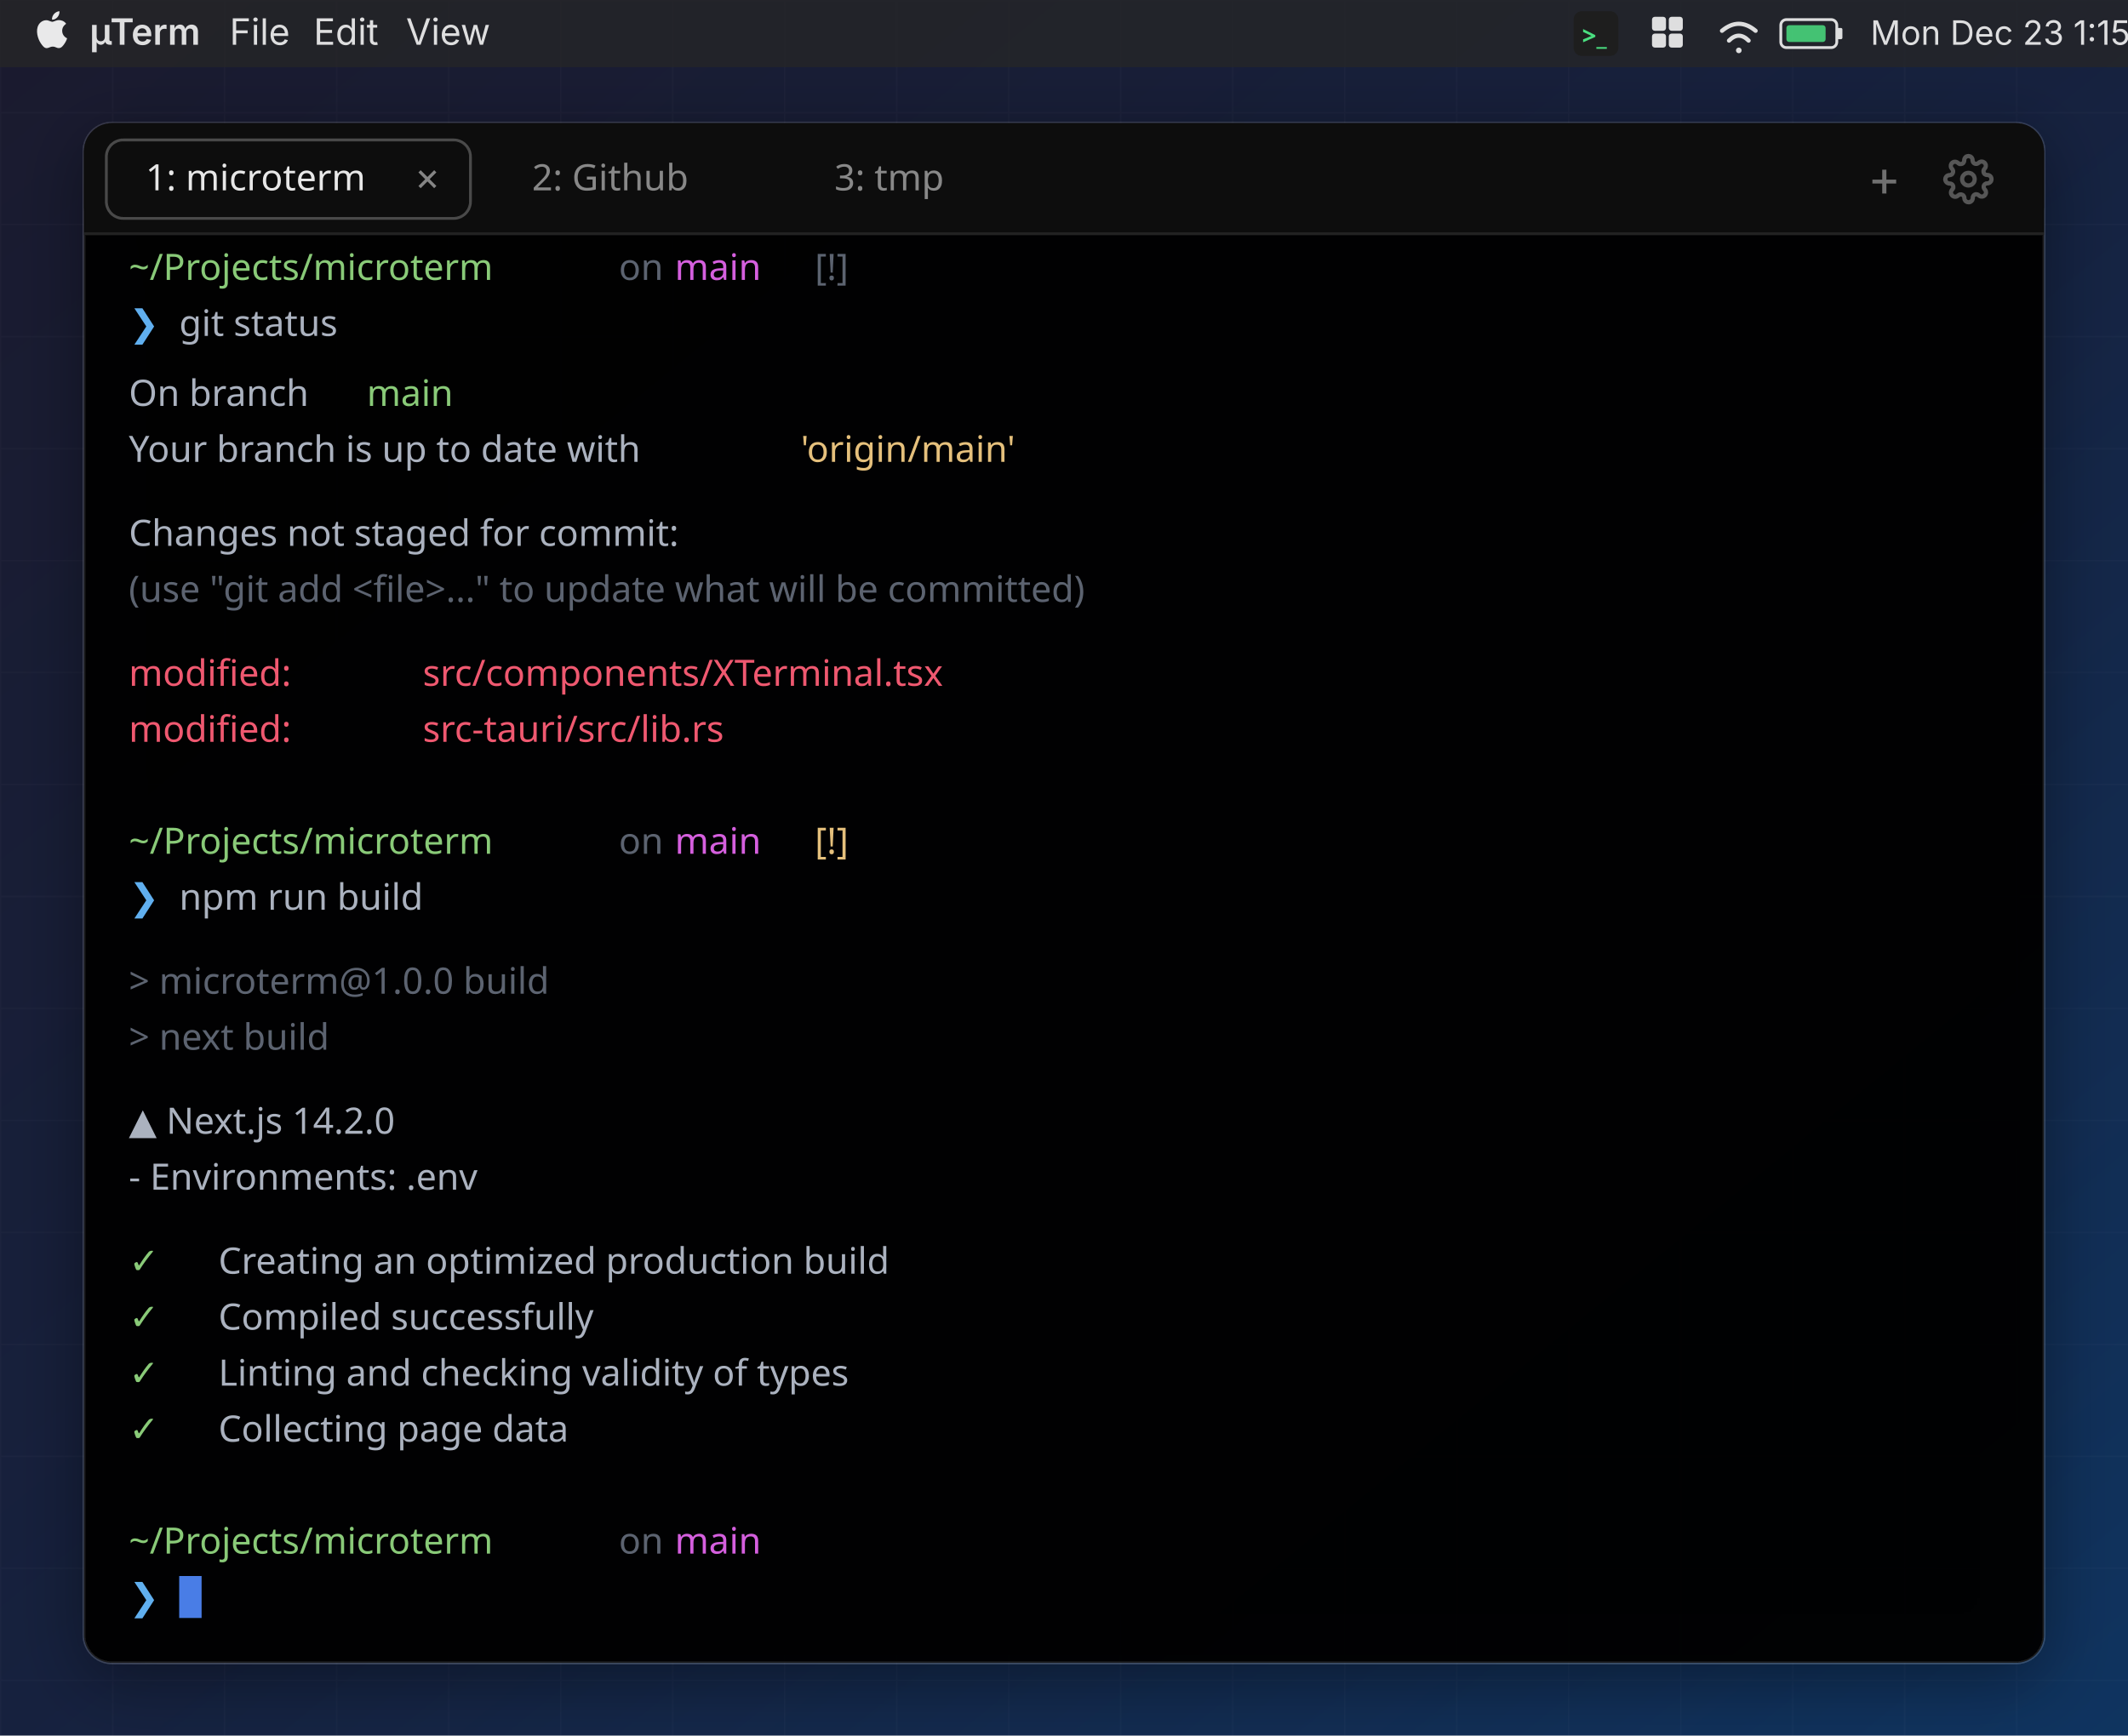
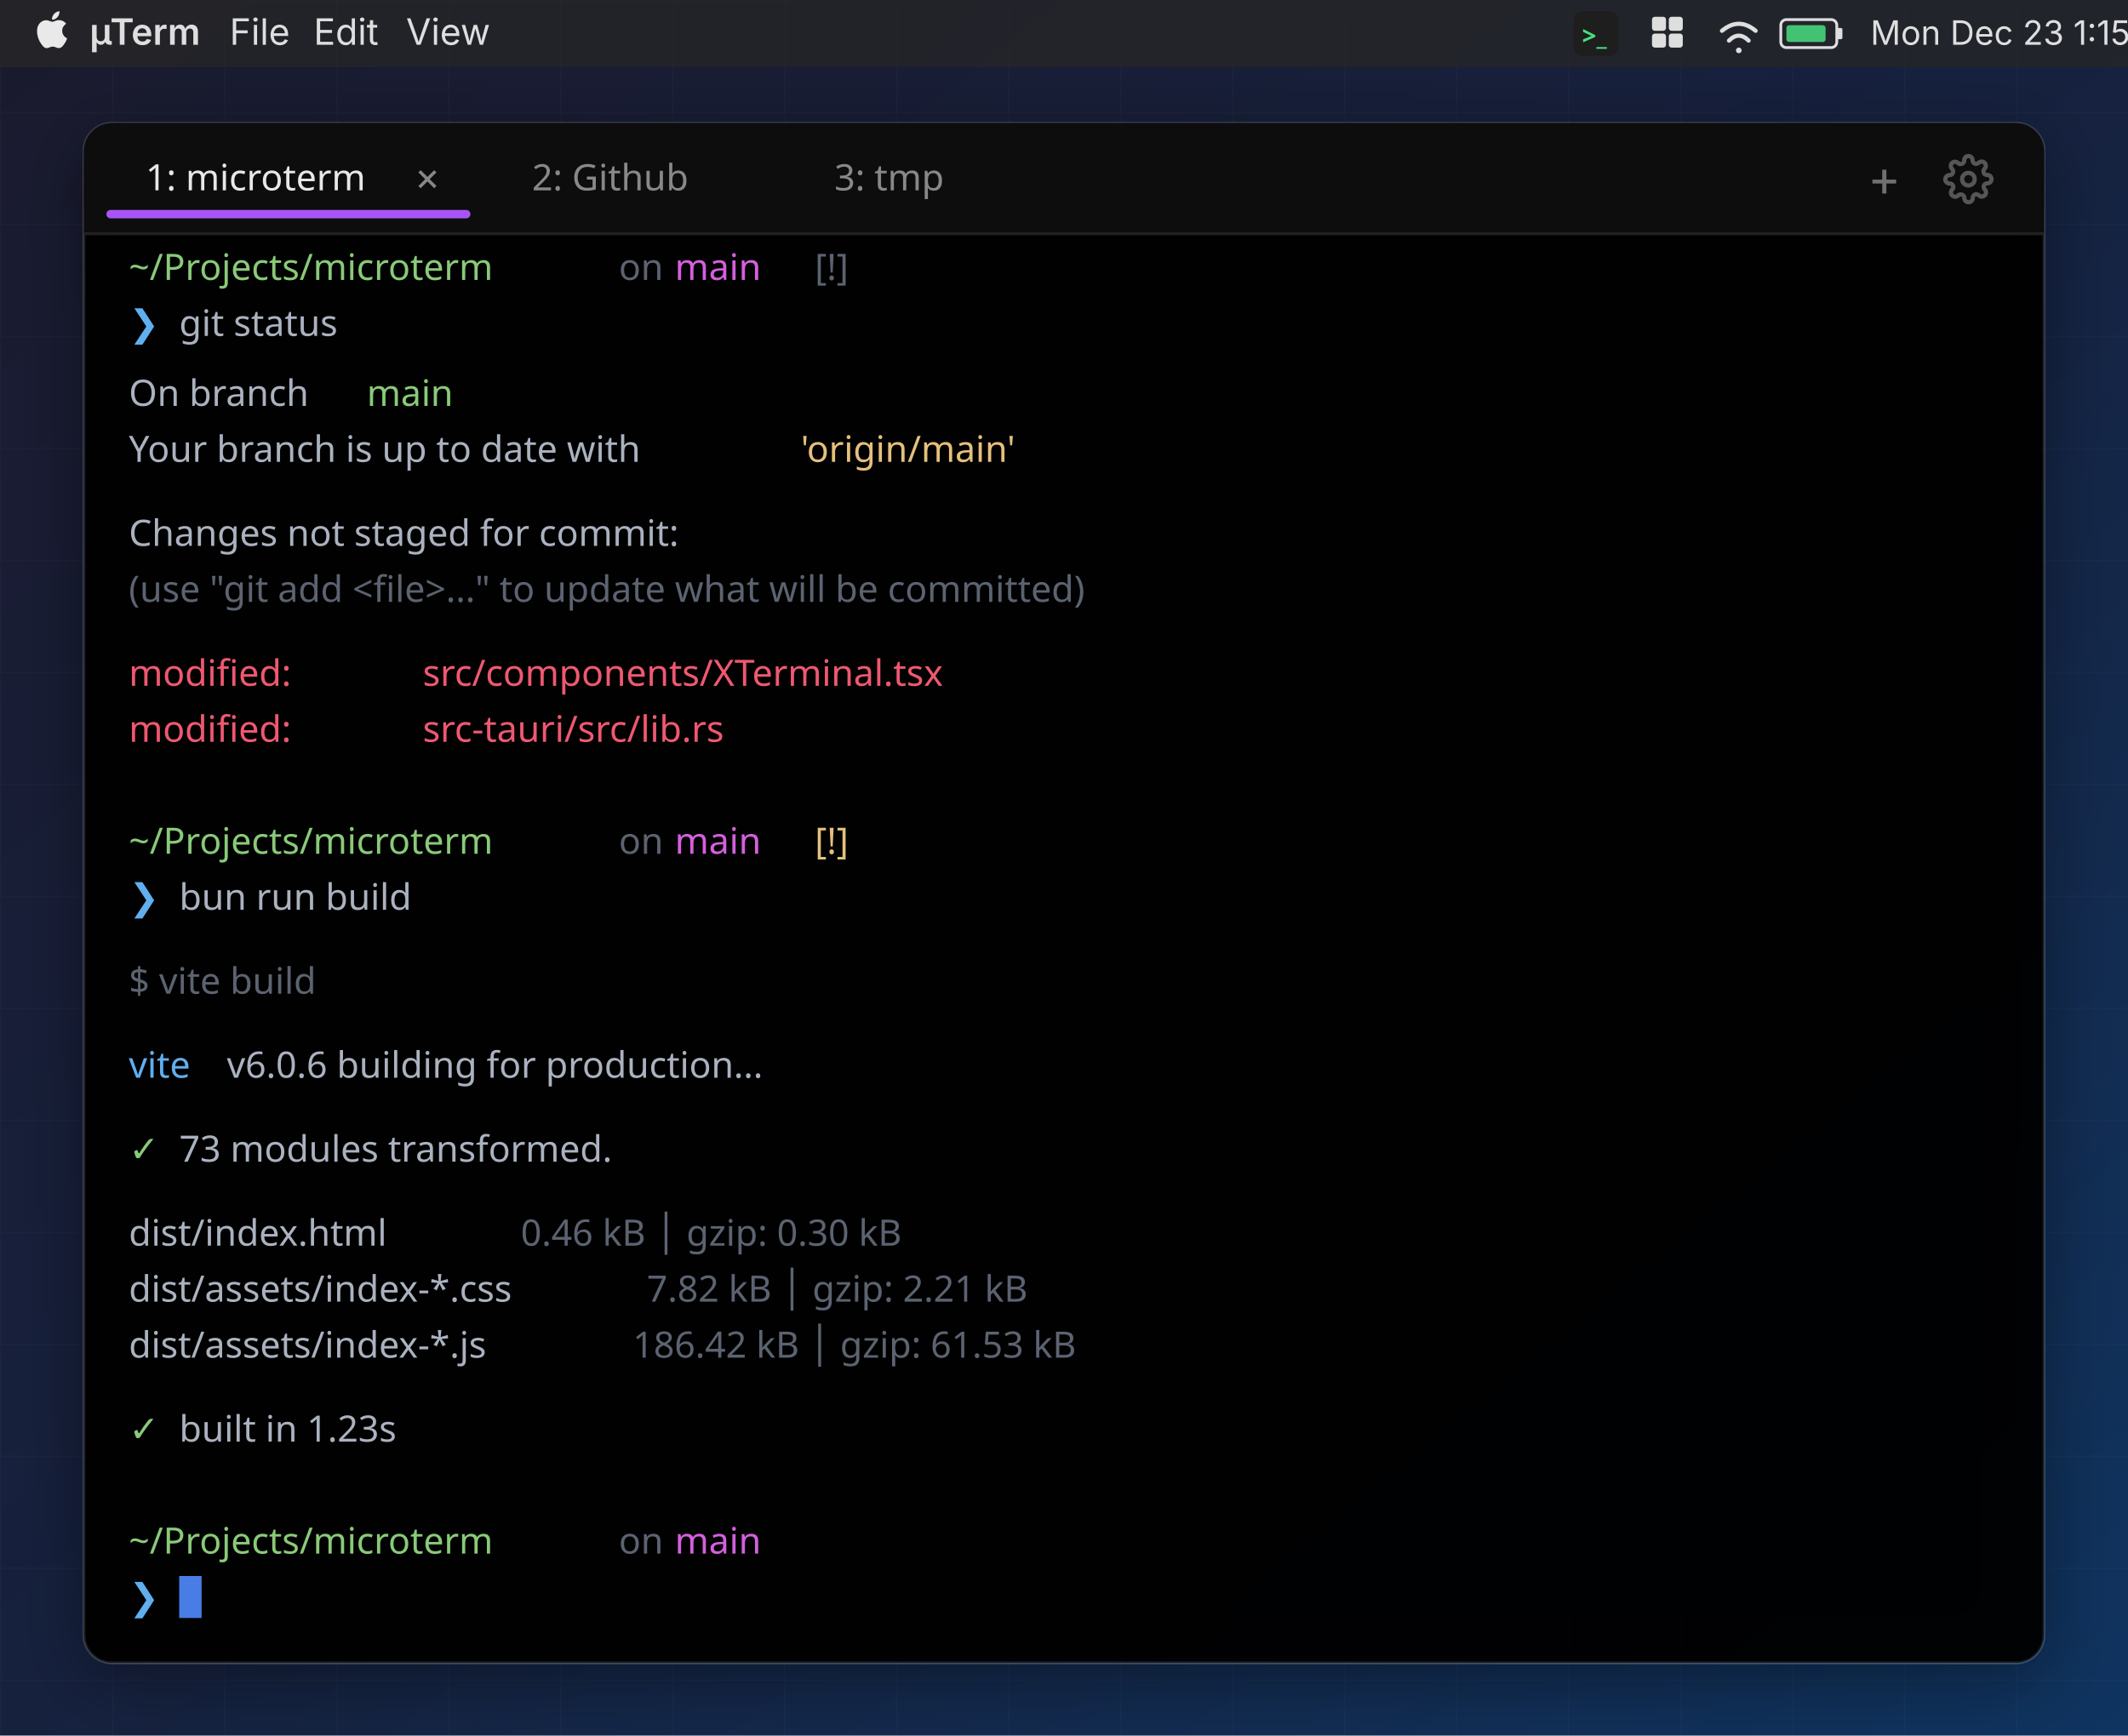
<svg xmlns="http://www.w3.org/2000/svg" viewBox="0 0 760 620" fill="none">
  <defs>
    <linearGradient id="desktopBg" x1="0%" y1="0%" x2="100%" y2="100%">
      <stop offset="0%" style="stop-color:#1a1a2e" />
      <stop offset="50%" style="stop-color:#16213e" />
      <stop offset="100%" style="stop-color:#0f3460" />
    </linearGradient>
    <filter id="windowShadow" x="-10%" y="-10%" width="120%" height="120%">
      <feDropShadow dx="0" dy="6" stdDeviation="12" flood-color="#000" flood-opacity="0.4" />
    </filter>
    <filter id="iconGlow">
      <feGaussianBlur stdDeviation="2" result="blur" />
      <feMerge>
        <feMergeNode in="blur" />
        <feMergeNode in="SourceGraphic" />
      </feMerge>
    </filter>
  </defs>
  <rect width="760" height="620" fill="url(#desktopBg)" />
  <pattern id="grid" width="40" height="40" patternUnits="userSpaceOnUse">
    <path d="M 40 0 L 0 0 0 40" fill="none" stroke="rgba(255,255,255,0.02)" stroke-width="1" />
  </pattern>
  <rect width="760" height="620" fill="url(#grid)" />
  <rect x="0" y="0" width="760" height="24" fill="rgba(38,38,38,0.75)" />
  <g transform="translate(12, 4)">
    <path d="M12.152 6.896c-.948 0-2.415-1.078-3.96-1.04-2.04.027-3.91 1.183-4.961 3.014-2.117 3.675-.546 9.103 1.519 12.09 1.013 1.454 2.208 3.09 3.792 3.039 1.52-.065 2.09-.987 3.935-.987 1.831 0 2.35.987 3.96.948 1.637-.026 2.676-1.48 3.676-2.948 1.156-1.688 1.636-3.325 1.662-3.415-.039-.013-3.182-1.221-3.22-4.857-.026-3.04 2.48-4.494 2.597-4.559-1.429-2.09-3.623-2.324-4.39-2.376-2-.156-3.675 1.09-4.61 1.09zM15.53 3.83c.843-1.012 1.4-2.427 1.245-3.83-1.207.052-2.662.805-3.532 1.818-.78.896-1.454 2.338-1.273 3.714 1.338.104 2.715-.688 3.559-1.701" fill="#fff" opacity="0.9" transform="scale(0.55)" />
  </g>
  <text x="32" y="16" font-family="-apple-system, SF Pro Text, system-ui" font-size="13" font-weight="600" fill="#fff" opacity="0.85">µTerm</text>
  <text x="82" y="16" font-family="-apple-system, SF Pro Text, system-ui" font-size="13" fill="#fff" opacity="0.85">File</text>
  <text x="112" y="16" font-family="-apple-system, SF Pro Text, system-ui" font-size="13" fill="#fff" opacity="0.85">Edit</text>
  <text x="145" y="16" font-family="-apple-system, SF Pro Text, system-ui" font-size="13" fill="#fff" opacity="0.85">View</text>
  <g transform="translate(562, 4)">
    <rect x="0" y="0" width="16" height="16" rx="3" fill="#1e1e1e" />
    <text x="3" y="12" font-family="SF Mono, Menlo" font-size="9" fill="#4ade80" font-weight="600">&gt;_</text>
  </g>
  <g transform="translate(590, 6)" opacity="0.85">
    <rect x="0" y="0" width="5" height="5" rx="1" fill="#fff" />
    <rect x="6" y="0" width="5" height="5" rx="1" fill="#fff" />
    <rect x="0" y="6" width="5" height="5" rx="1" fill="#fff" />
    <rect x="6" y="6" width="5" height="5" rx="1" fill="#fff" />
  </g>
  <g transform="translate(614, 5)" opacity="0.85">
    <path d="M7 13 L7 13" stroke="#fff" stroke-width="2" stroke-linecap="round" />
    <path d="M3.5 9.5 Q7 6 10.5 9.5" fill="none" stroke="#fff" stroke-width="1.5" stroke-linecap="round" />
    <path d="M1 6 Q7 1 13 6" fill="none" stroke="#fff" stroke-width="1.5" stroke-linecap="round" />
  </g>
  <g transform="translate(636, 7)" opacity="0.85">
    <rect x="0" y="0" width="20" height="10" rx="2" fill="none" stroke="#fff" stroke-width="1" />
    <rect x="20" y="3" width="2" height="4" rx="0.5" fill="#fff" />
    <rect x="2" y="2" width="14" height="6" rx="1" fill="#4ade80" />
  </g>
  <text x="668" y="16" font-family="-apple-system, SF Pro Text, system-ui" font-size="12" fill="#fff" opacity="0.85">Mon Dec 23  1:15 PM</text>
  <g transform="translate(30, 44)" filter="url(#windowShadow)">
    <rect width="700" height="550" rx="10" fill="rgba(0,0,0,0.95)" />
    <rect width="700" height="550" rx="10" fill="none" stroke="rgba(255,255,255,0.1)" stroke-width="1" />
    <rect x="0" y="0" width="700" height="40" rx="10" fill="#101010" />
    <rect x="0" y="10" width="700" height="30" fill="#101010" />
    <rect x="0" y="39" width="700" height="1" fill="rgba(255,255,255,0.08)" />
    <g transform="translate(8, 6)">
-       <rect width="130" height="28" rx="6" fill="rgba(0,0,0,0.4)" stroke="rgba(255,255,255,0.25)" stroke-width="1" />
+       <rect width="130" height="28" rx="0" fill="transparent" />
      <text x="14" y="18" font-family="SF Mono, Monaco, Menlo" font-size="13" fill="rgba(255,255,255,0.9)">1: microterm</text>
      <text x="110" y="18" font-family="-apple-system, system-ui" font-size="14" fill="rgba(255,255,255,0.5)">×</text>
+       <rect x="0" y="25" width="130" height="3" rx="1.5" fill="#a855f7" />
    </g>
    <g transform="translate(146, 6)">
-       <rect width="100" height="28" rx="6" fill="transparent" stroke="transparent" stroke-width="1" />
+       <rect width="100" height="28" rx="0" fill="transparent" />
      <text x="14" y="18" font-family="SF Mono, Monaco, Menlo" font-size="13" fill="rgba(255,255,255,0.5)">2: Github</text>
    </g>
    <g transform="translate(254, 6)">
-       <rect width="80" height="28" rx="6" fill="transparent" stroke="transparent" stroke-width="1" />
+       <rect width="80" height="28" rx="0" fill="transparent" />
      <text x="14" y="18" font-family="SF Mono, Monaco, Menlo" font-size="13" fill="rgba(255,255,255,0.5)">3: tmp</text>
    </g>
    <g transform="translate(628, 6)">
      <rect width="28" height="28" rx="6" fill="transparent" />
      <text x="9" y="20" font-family="-apple-system, system-ui" font-size="18" fill="rgba(255,255,255,0.4)">+</text>
    </g>
    <g transform="translate(664, 11)" opacity="0.3">
      <svg viewBox="0 0 24 24" width="18" height="18" fill="none" stroke="#fff" stroke-width="2" stroke-linecap="round" stroke-linejoin="round">
        <circle cx="12" cy="12" r="3" />
        <path d="M19.4 15a1.65 1.65 0 0 0 .33 1.82l.06.06a2 2 0 0 1 0 2.83 2 2 0 0 1-2.83 0l-.06-.06a1.65 1.65 0 0 0-1.82-.33 1.65 1.65 0 0 0-1 1.51V21a2 2 0 0 1-2 2 2 2 0 0 1-2-2v-.09A1.65 1.65 0 0 0 9 19.4a1.65 1.65 0 0 0-1.82.33l-.06.06a2 2 0 0 1-2.83 0 2 2 0 0 1 0-2.83l.06-.06a1.65 1.65 0 0 0 .33-1.82 1.65 1.65 0 0 0-1.51-1H3a2 2 0 0 1-2-2 2 2 0 0 1 2-2h.09A1.65 1.65 0 0 0 4.6 9a1.65 1.65 0 0 0-.33-1.82l-.06-.06a2 2 0 0 1 0-2.83 2 2 0 0 1 2.83 0l.06.06a1.65 1.65 0 0 0 1.82.33H9a1.65 1.65 0 0 0 1-1.51V3a2 2 0 0 1 2-2 2 2 0 0 1 2 2v.09a1.65 1.65 0 0 0 1 1.51 1.65 1.65 0 0 0 1.82-.33l.06-.06a2 2 0 0 1 2.83 0 2 2 0 0 1 0 2.83l-.06.06a1.65 1.65 0 0 0-.33 1.82V9a1.65 1.65 0 0 0 1.51 1H21a2 2 0 0 1 2 2 2 2 0 0 1-2 2h-.09a1.65 1.65 0 0 0-1.51 1z" />
      </svg>
    </g>
    <g transform="translate(16, 56)">
      <text y="0" font-family="SF Mono, Monaco, Menlo" font-size="13" fill="#89ca78">~/Projects/microterm</text>
      <text y="0" x="175" font-family="SF Mono, Monaco, Menlo" font-size="13" fill="#5c6370">on</text>
      <text y="0" x="195" font-family="SF Mono, Monaco, Menlo" font-size="13" fill="#d55fde"> main</text>
      <text y="0" x="245" font-family="SF Mono, Monaco, Menlo" font-size="13" fill="#5c6370">[!]</text>
      <text y="20" font-family="SF Mono, Monaco, Menlo" font-size="13" fill="#61afef">❯</text>
      <text y="20" x="18" font-family="SF Mono, Monaco, Menlo" font-size="13" fill="#abb2bf">git status</text>
      <text y="45" font-family="SF Mono, Monaco, Menlo" font-size="13" fill="#abb2bf">On branch </text>
      <text y="45" x="85" font-family="SF Mono, Monaco, Menlo" font-size="13" fill="#89ca78">main</text>
      <text y="65" font-family="SF Mono, Monaco, Menlo" font-size="13" fill="#abb2bf">Your branch is up to date with </text>
      <text y="65" x="240" font-family="SF Mono, Monaco, Menlo" font-size="13" fill="#e5c07b">'origin/main'</text>
      <text y="95" font-family="SF Mono, Monaco, Menlo" font-size="13" fill="#abb2bf">Changes not staged for commit:</text>
      <text y="115" font-family="SF Mono, Monaco, Menlo" font-size="13" fill="#5c6370">  (use "git add &lt;file&gt;..." to update what will be committed)</text>
      <text y="145" font-family="SF Mono, Monaco, Menlo" font-size="13" fill="#ef596f">        modified:</text>
      <text y="145" x="105" font-family="SF Mono, Monaco, Menlo" font-size="13" fill="#ef596f">src/components/XTerminal.tsx</text>
      <text y="165" font-family="SF Mono, Monaco, Menlo" font-size="13" fill="#ef596f">        modified:</text>
      <text y="165" x="105" font-family="SF Mono, Monaco, Menlo" font-size="13" fill="#ef596f">src-tauri/src/lib.rs</text>
      <text y="205" font-family="SF Mono, Monaco, Menlo" font-size="13" fill="#89ca78">~/Projects/microterm</text>
      <text y="205" x="175" font-family="SF Mono, Monaco, Menlo" font-size="13" fill="#5c6370">on</text>
      <text y="205" x="195" font-family="SF Mono, Monaco, Menlo" font-size="13" fill="#d55fde"> main</text>
      <text y="205" x="245" font-family="SF Mono, Monaco, Menlo" font-size="13" fill="#e5c07b">[!]</text>
      <text y="225" font-family="SF Mono, Monaco, Menlo" font-size="13" fill="#61afef">❯</text>
-       <text y="225" x="18" font-family="SF Mono, Monaco, Menlo" font-size="13" fill="#abb2bf">npm run build</text>
-       <text y="255" font-family="SF Mono, Monaco, Menlo" font-size="13" fill="#5c6370">&gt; microterm@1.0.0 build</text>
-       <text y="275" font-family="SF Mono, Monaco, Menlo" font-size="13" fill="#5c6370">&gt; next build</text>
-       <text y="305" font-family="SF Mono, Monaco, Menlo" font-size="13" fill="#abb2bf">   ▲ Next.js 14.2.0</text>
-       <text y="325" font-family="SF Mono, Monaco, Menlo" font-size="13" fill="#abb2bf">   - Environments: .env</text>
-       <text y="355" font-family="SF Mono, Monaco, Menlo" font-size="13" fill="#89ca78">   ✓</text>
-       <text y="355" x="32" font-family="SF Mono, Monaco, Menlo" font-size="13" fill="#abb2bf">Creating an optimized production build</text>
-       <text y="375" font-family="SF Mono, Monaco, Menlo" font-size="13" fill="#89ca78">   ✓</text>
-       <text y="375" x="32" font-family="SF Mono, Monaco, Menlo" font-size="13" fill="#abb2bf">Compiled successfully</text>
-       <text y="395" font-family="SF Mono, Monaco, Menlo" font-size="13" fill="#89ca78">   ✓</text>
-       <text y="395" x="32" font-family="SF Mono, Monaco, Menlo" font-size="13" fill="#abb2bf">Linting and checking validity of types</text>
-       <text y="415" font-family="SF Mono, Monaco, Menlo" font-size="13" fill="#89ca78">   ✓</text>
-       <text y="415" x="32" font-family="SF Mono, Monaco, Menlo" font-size="13" fill="#abb2bf">Collecting page data</text>
+       <text y="225" x="18" font-family="SF Mono, Monaco, Menlo" font-size="13" fill="#abb2bf">bun run build</text>
+       <text y="255" font-family="SF Mono, Monaco, Menlo" font-size="13" fill="#5c6370">$ vite build</text>
+       <text y="285" font-family="SF Mono, Monaco, Menlo" font-size="13" fill="#61afef">vite</text>
+       <text y="285" x="35" font-family="SF Mono, Monaco, Menlo" font-size="13" fill="#abb2bf">v6.0.6 building for production...</text>
+       <text y="315" font-family="SF Mono, Monaco, Menlo" font-size="13" fill="#89ca78">✓</text>
+       <text y="315" x="18" font-family="SF Mono, Monaco, Menlo" font-size="13" fill="#abb2bf">73 modules transformed.</text>
+       <text y="345" font-family="SF Mono, Monaco, Menlo" font-size="13" fill="#abb2bf">dist/index.html</text>
+       <text y="345" x="140" font-family="SF Mono, Monaco, Menlo" font-size="13" fill="#5c6370">0.46 kB │ gzip: 0.30 kB</text>
+       <text y="365" font-family="SF Mono, Monaco, Menlo" font-size="13" fill="#abb2bf">dist/assets/index-*.css</text>
+       <text y="365" x="185" font-family="SF Mono, Monaco, Menlo" font-size="13" fill="#5c6370">7.82 kB │ gzip: 2.21 kB</text>
+       <text y="385" font-family="SF Mono, Monaco, Menlo" font-size="13" fill="#abb2bf">dist/assets/index-*.js</text>
+       <text y="385" x="180" font-family="SF Mono, Monaco, Menlo" font-size="13" fill="#5c6370">186.42 kB │ gzip: 61.53 kB</text>
+       <text y="415" font-family="SF Mono, Monaco, Menlo" font-size="13" fill="#89ca78">✓</text>
+       <text y="415" x="18" font-family="SF Mono, Monaco, Menlo" font-size="13" fill="#abb2bf">built in 1.23s</text>
      <text y="455" font-family="SF Mono, Monaco, Menlo" font-size="13" fill="#89ca78">~/Projects/microterm</text>
      <text y="455" x="175" font-family="SF Mono, Monaco, Menlo" font-size="13" fill="#5c6370">on</text>
      <text y="455" x="195" font-family="SF Mono, Monaco, Menlo" font-size="13" fill="#d55fde"> main</text>
      <text y="475" font-family="SF Mono, Monaco, Menlo" font-size="13" fill="#61afef">❯</text>
      <rect x="18" y="463" width="8" height="15" fill="#528bff" opacity="0.9">
        <animate attributeName="opacity" values="0.9;0;0.9" dur="1s" repeatCount="indefinite" />
      </rect>
    </g>
  </g>
</svg>
